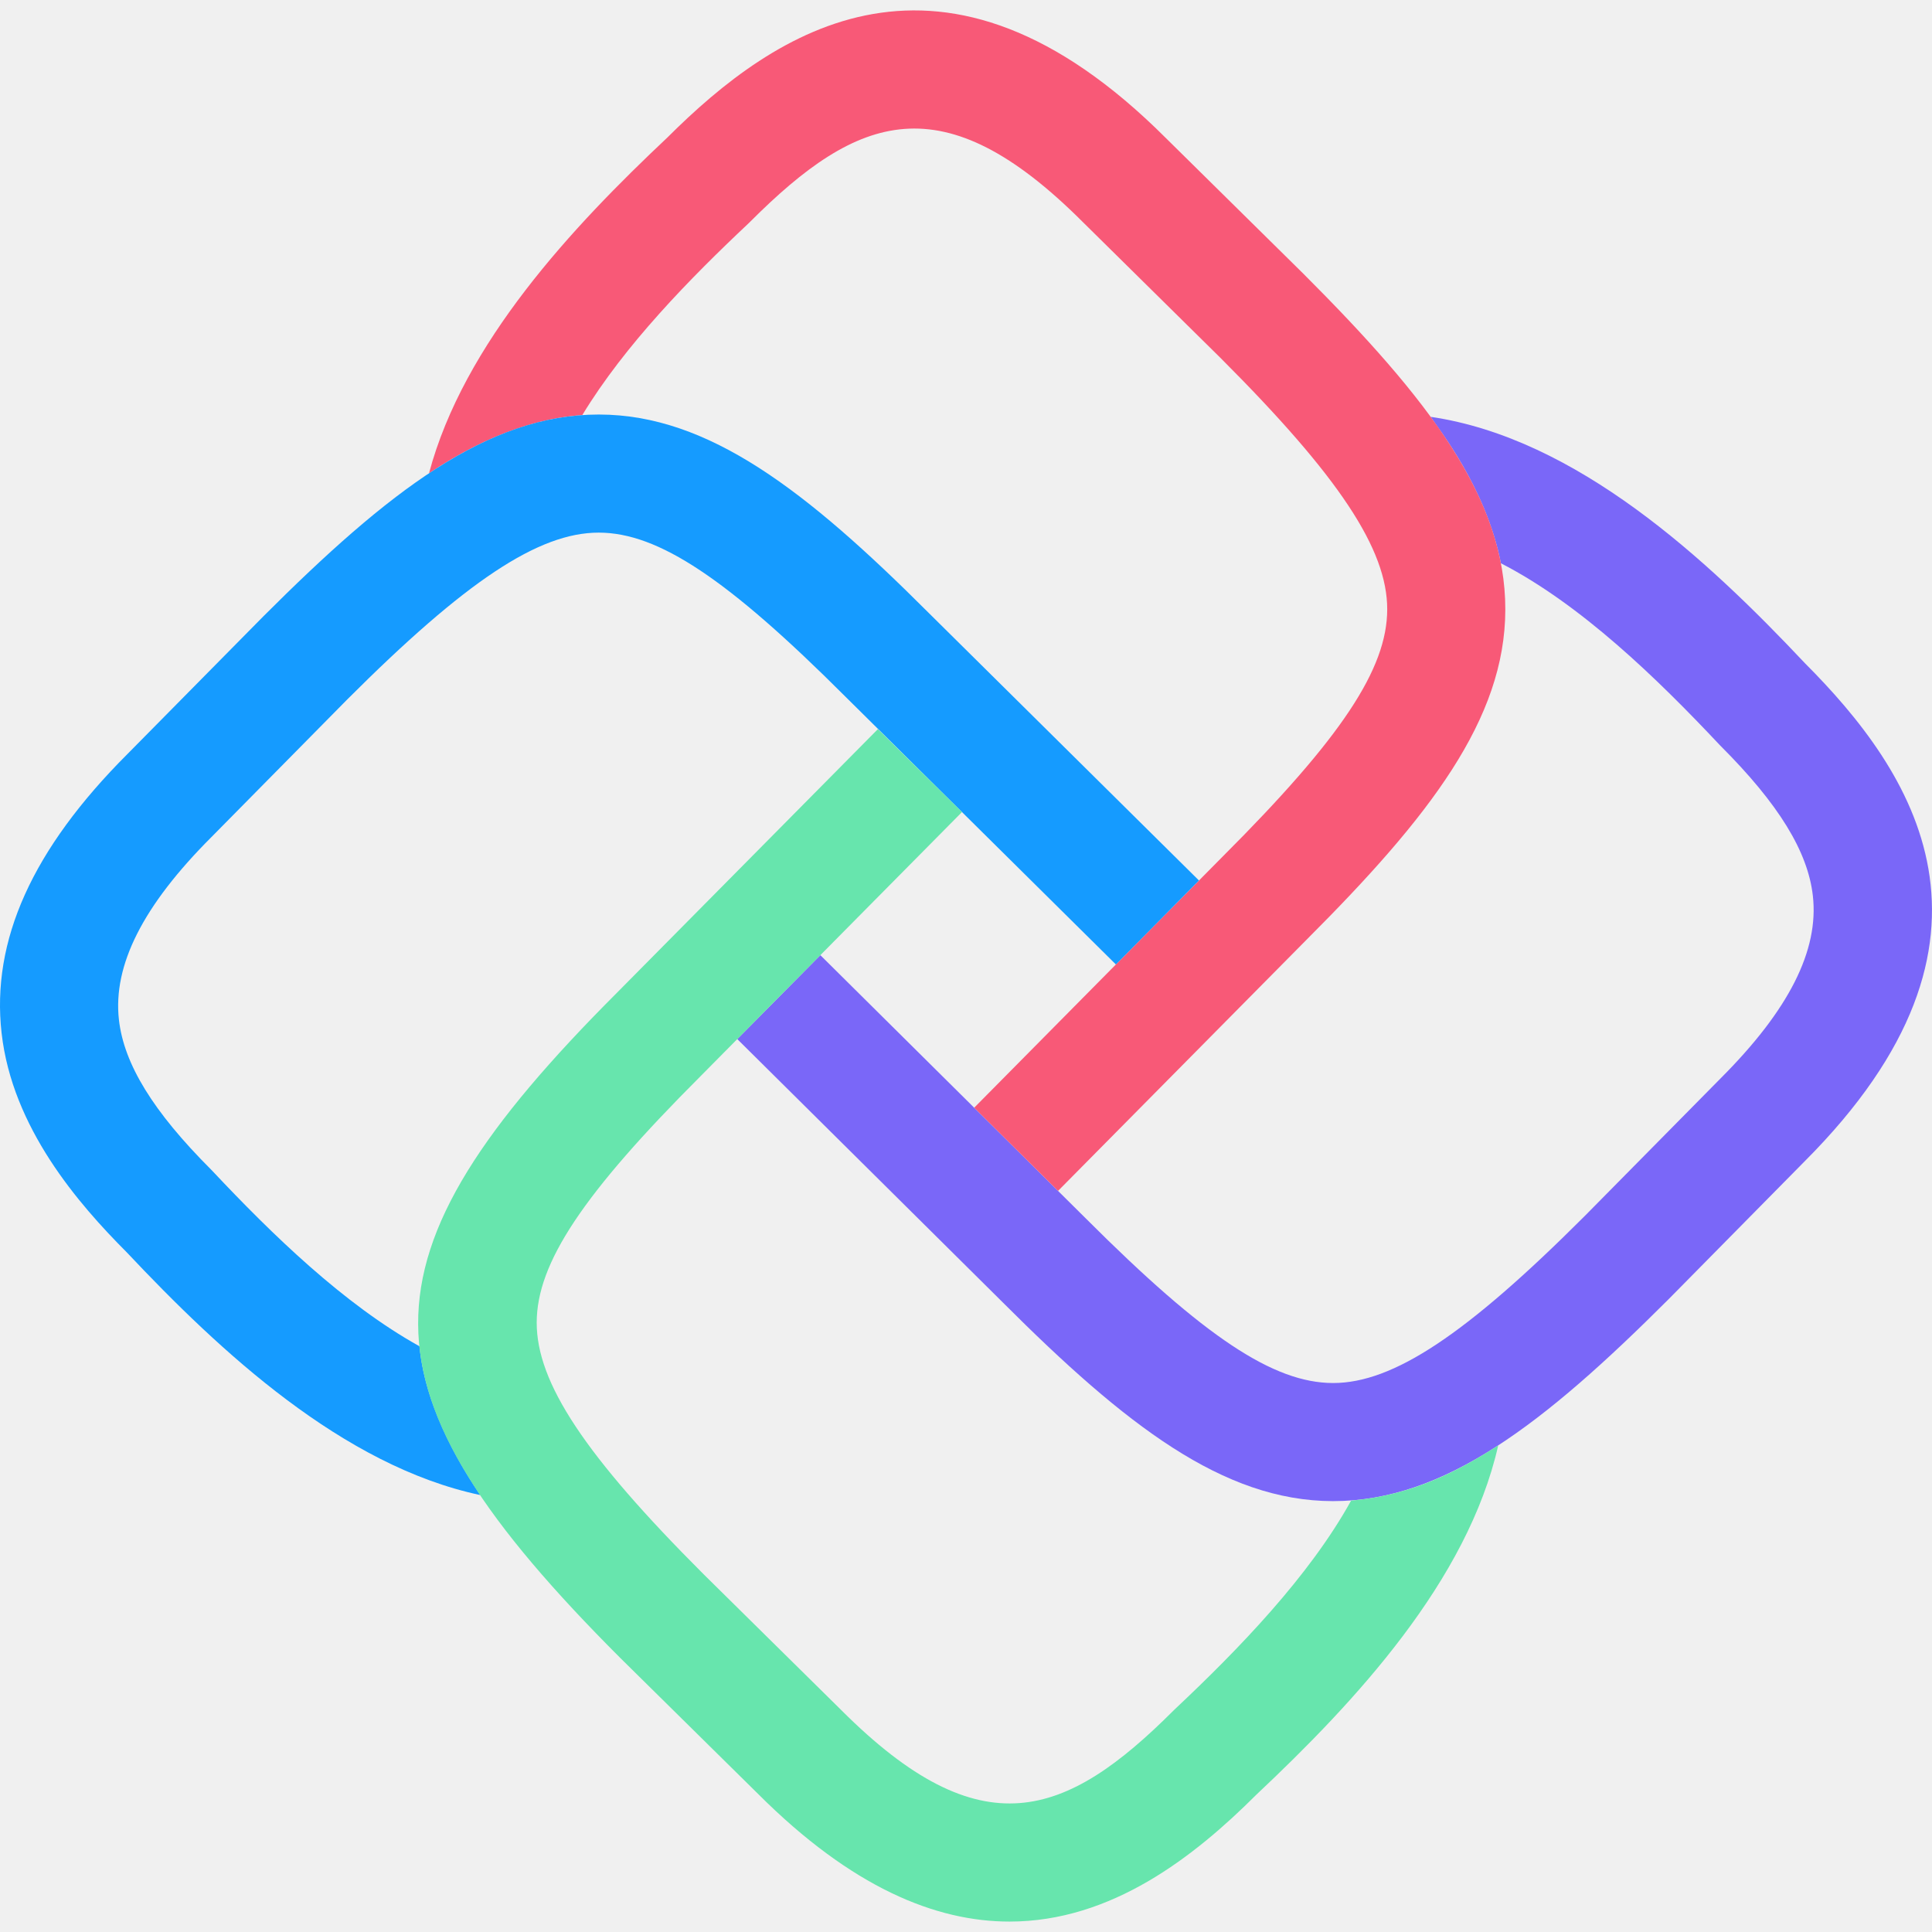
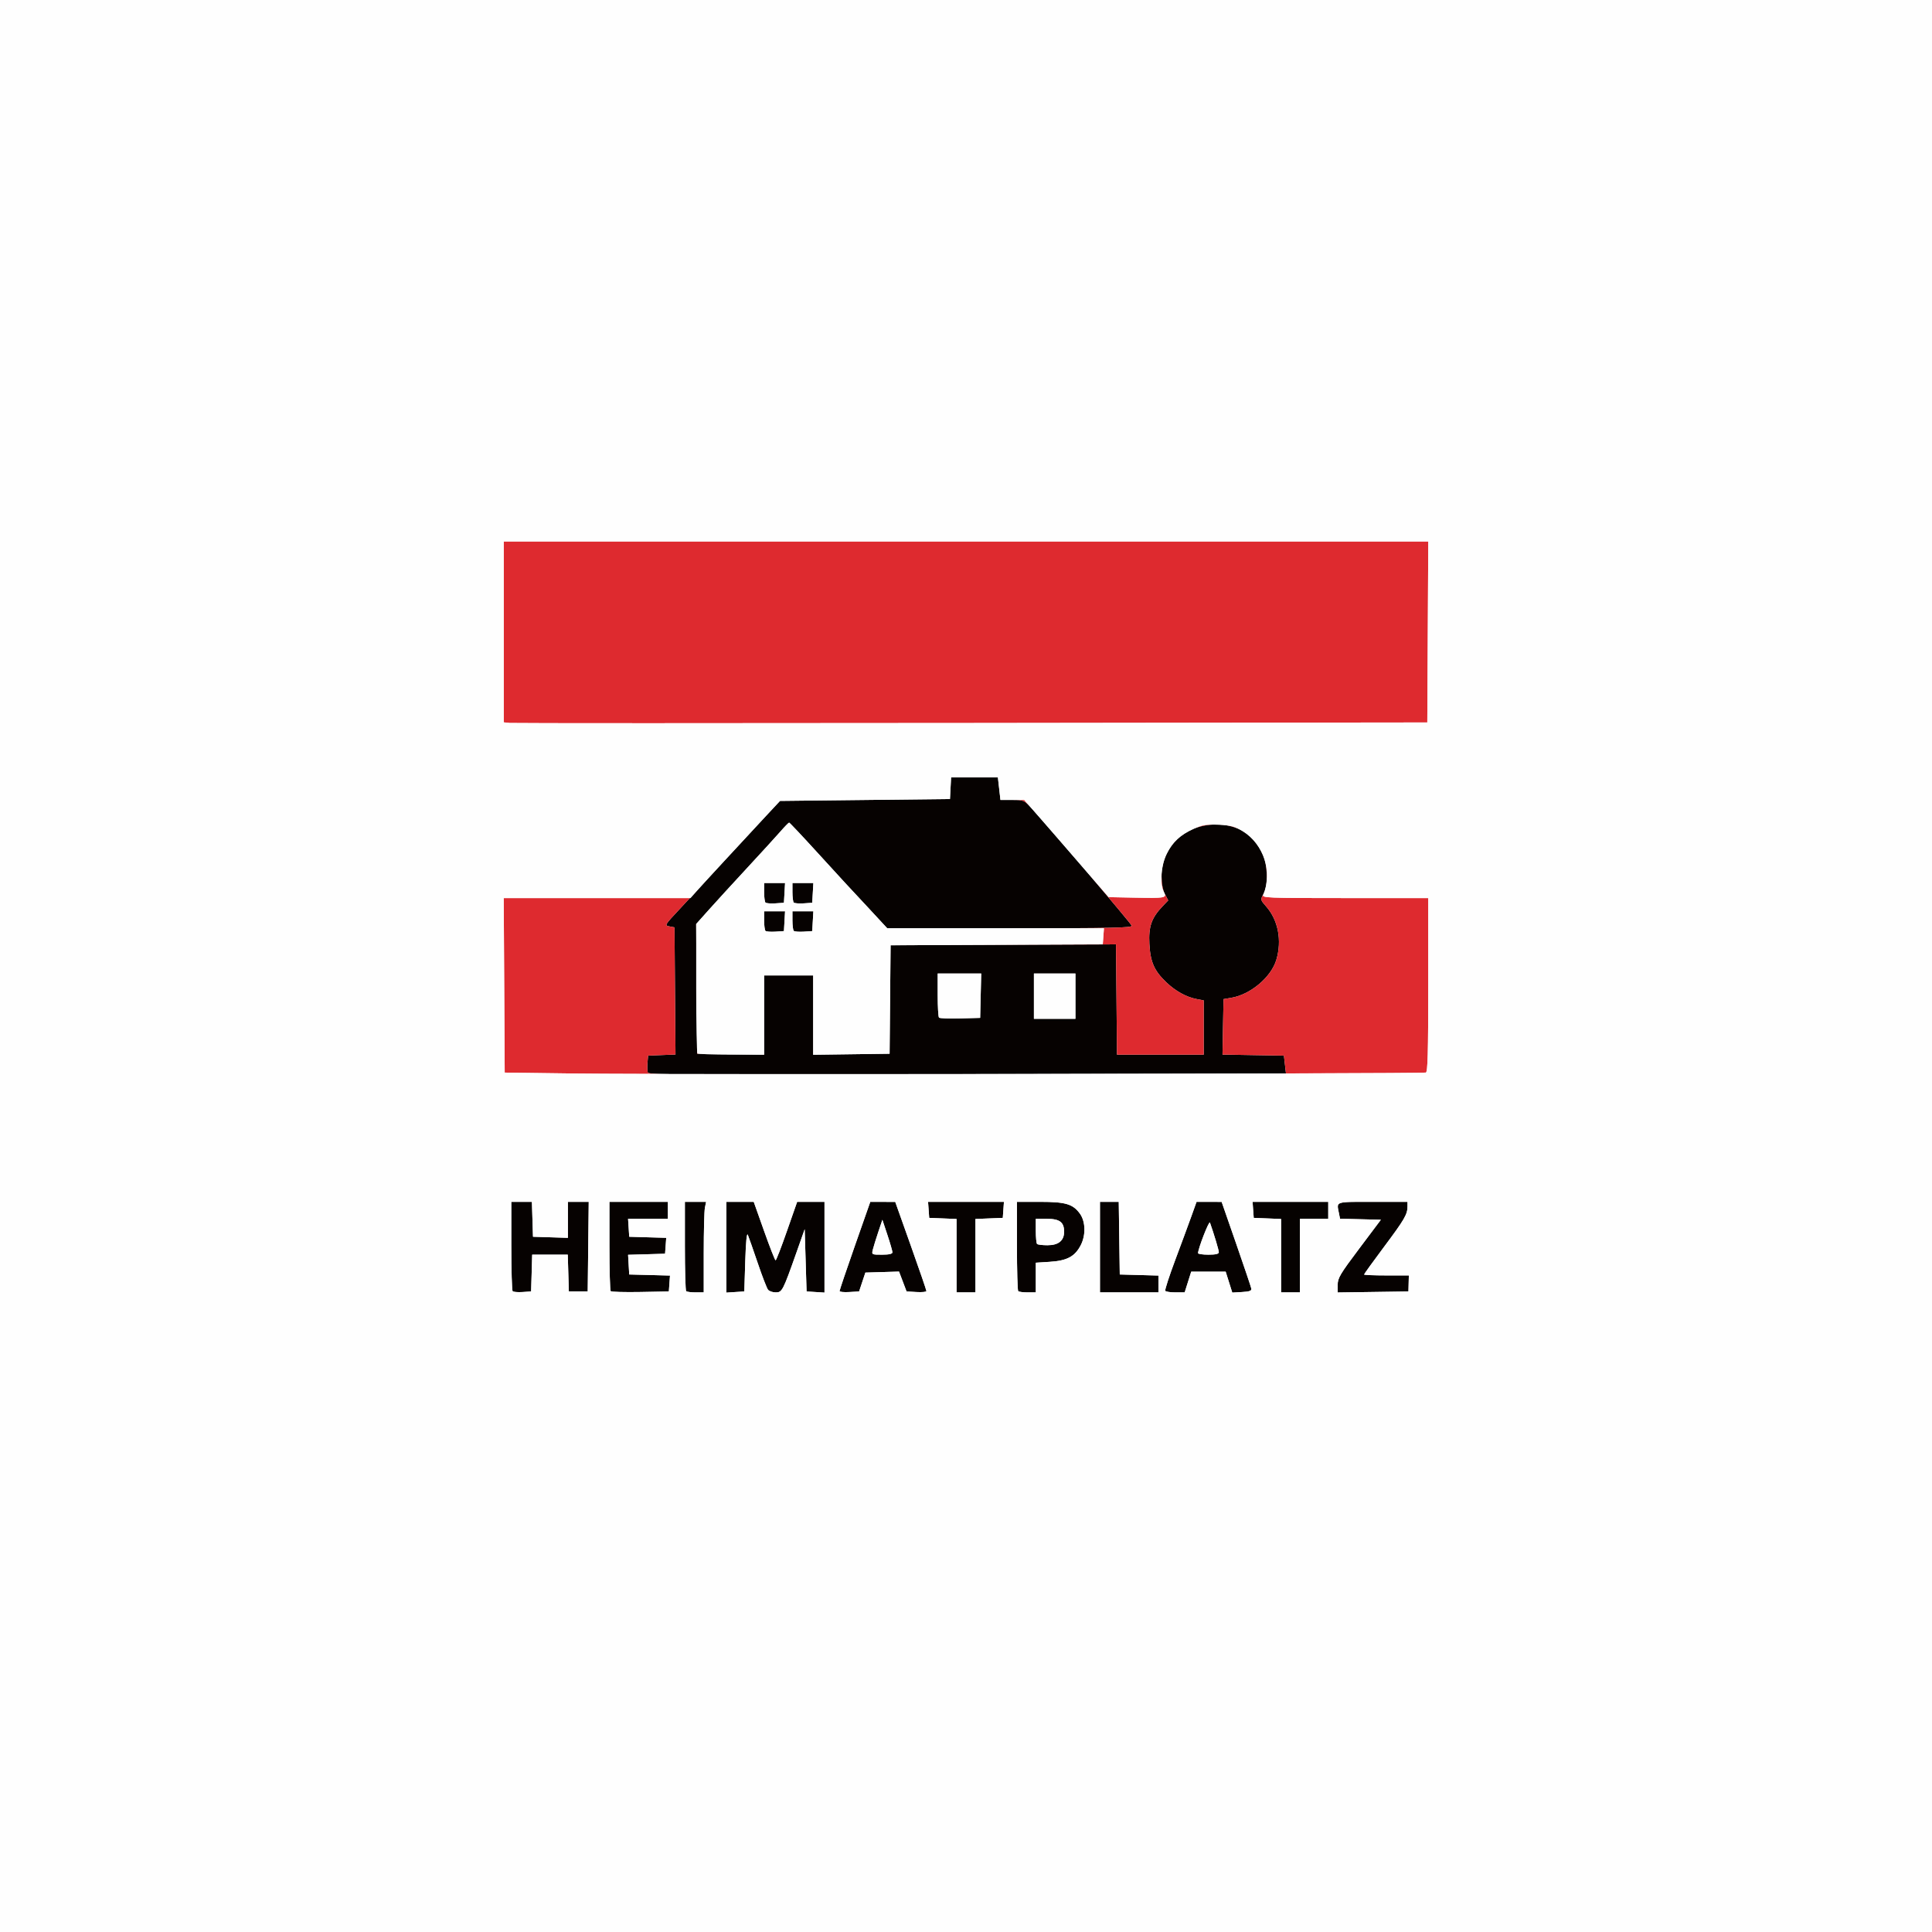
- <svg xmlns="http://www.w3.org/2000/svg" xmlns:xlink="http://www.w3.org/1999/xlink" width="450" height="450" viewBox="0 0 50.37 49.827" version="1.1" id="svg151">
-   <defs id="defs105">
-     <path id="aj28a0fd1a" d="M 1.738,0.156 3.927,2.323 2.347,3.919 0.101,1.81 Z" />
-     <path id="fdje57jgic" d="M 2.201,0.066 3.855,1.703 1.69,3.894 0.093,2.311 Z" />
-     <path id="6bg72xwlze" d="M 2.398,0.044 3.994,1.624 1.886,3.869 0.232,2.232 Z" />
-     <path id="eaqjnja8wg" d="M 1.736,0.023 3.981,2.132 2.344,3.786 0.156,1.619 Z" />
-   </defs>
-   <g fill="none" fill-rule="evenodd" id="g149" transform="translate(-2.9304427e-4,-1.6465461e-4)">
-     <g id="g147">
-       <g id="g145">
-         <path fill="#7a67f8" d="M 34.758,38.865 H 34.746 C 31.892,38.86 29.342,36.882 26.152,33.692 l -6.93,-6.873 2.166,-2.188 6.937,6.88 c 3.075,3.074 4.876,4.272 6.427,4.275 h 0.005 c 1.567,0 3.467,-1.262 6.558,-4.353 l 3.541,-3.587 c 1.784,-1.784 2.57,-3.34 2.408,-4.762 -0.13,-1.156 -0.894,-2.397 -2.401,-3.904 L 44.83,19.146 C 43.202,17.414 41.211,15.483 39.131,14.414 38.745,12.437 37.48,10.881 37.3,10.596 c 3.803,0.559 7.197,3.703 9.758,6.424 2.788,2.794 5.803,7.176 -0.018,12.996 l -3.54,3.588 c -3.251,3.25 -5.844,5.261 -8.742,5.261" id="path107" />
-         <path fill="#f85977" d="m 25.399,28.608 6.492,-6.562 c 3.076,-3.076 4.274,-4.877 4.276,-6.428 0.004,-1.567 -1.257,-3.469 -4.352,-6.563 L 28.228,5.515 C 24.58,1.867 22.369,2.699 19.561,5.507 L 19.528,5.54 c -1.54,1.448 -3.237,3.182 -4.346,5.01 -1.031,0.073 -2.361,0.424 -3.997,1.518 0.906,-3.397 3.737,-6.422 6.216,-8.755 2.794,-2.789 7.177,-5.804 12.997,0.017 l 3.588,3.54 c 3.255,3.256 5.266,5.851 5.26,8.754 -0.005,2.854 -1.982,5.404 -5.172,8.594 l -6.489,6.559 z" id="path109" />
-         <path fill="#159bff" d="M 12.522,38.707 C 8.939,37.946 5.746,34.972 3.308,32.382 2.035,31.106 0.321,29.13 0.042,26.663 c -0.274,-2.414 0.8,-4.795 3.283,-7.278 l 3.542,-3.588 c 3.25,-3.25 5.843,-5.261 8.74,-5.261 h 0.013 c 2.854,0.005 5.404,1.983 8.593,5.172 l 7.046,6.976 -2.165,2.19 -7.053,-6.983 c -3.076,-3.076 -4.876,-4.273 -6.427,-4.276 h -0.006 c -1.566,0 -3.466,1.261 -6.557,4.352 L 5.51,21.555 c -1.784,1.784 -2.57,3.34 -2.409,4.762 0.131,1.156 0.894,2.396 2.402,3.904 l 0.033,0.034 c 1.55,1.649 3.43,3.479 5.401,4.573 0.168,1.739 1.2,3.297 1.585,3.88" id="path111" />
-         <path fill="#67e5ad" d="m 26.32,49.827 c -1.925,0 -4.114,-0.886 -6.557,-3.33 l -3.588,-3.54 C 9.167,35.949 9.151,32.546 16.086,25.61 l 6.802,-6.872 2.193,2.162 -6.812,6.882 c -3.076,3.076 -4.273,4.877 -4.276,6.427 -0.003,1.568 1.258,3.47 4.352,6.563 l 3.588,3.541 c 3.646,3.647 5.858,2.816 8.666,0.008 l 0.034,-0.033 c 1.654,-1.555 3.5,-3.46 4.593,-5.437 1.661,-0.14 2.9,-0.841 3.835,-1.438 -0.8,3.537 -3.738,6.69 -6.302,9.102 -1.62,1.618 -3.777,3.312 -6.439,3.312" id="path113" />
-         <g transform="translate(21.154,18.577)" id="g120">
-           <mask id="8jptpqrneb" fill="#ffffff">
-             <use xlink:href="#aj28a0fd1a" id="use115" />
-           </mask>
-           <path d="M 0.101,1.81 1.738,0.156 3.927,2.323 2.347,3.919 Z" mask="url(#8jptpqrneb)" id="path118" />
-         </g>
-         <g transform="translate(27.404,20.981)" id="g127">
-           <mask id="b2iljpfwbd" fill="#ffffff">
-             <use xlink:href="#fdje57jgic" id="use122" />
-           </mask>
-           <path d="M 2.201,0.066 3.855,1.703 1.69,3.894 0.093,2.311 Z" mask="url(#b2iljpfwbd)" id="path125" />
-         </g>
-         <g transform="translate(18.99,24.587)" id="g134">
-           <mask id="gj70tyfpnf" fill="#ffffff">
-             <use xlink:href="#6bg72xwlze" id="use129" />
-           </mask>
-           <path d="M 1.886,3.869 0.232,2.232 2.398,0.044 3.994,1.624 Z" mask="url(#gj70tyfpnf)" id="path132" />
-         </g>
-         <g transform="translate(25.24,26.99)" id="g141">
-           <mask id="z7vhvduckh" fill="#ffffff">
-             <use xlink:href="#eaqjnja8wg" id="use136" />
-           </mask>
-           <path d="M 3.981,2.132 2.344,3.786 0.156,1.619 1.736,0.023 Z" mask="url(#z7vhvduckh)" id="path139" />
-         </g>
-       </g>
-     </g>
+ <svg xmlns="http://www.w3.org/2000/svg" width="1024" height="1024" viewBox="0 0 1024 1024">
+   <g>
+     <path d="M 638.05 569.02 C614.10,569.03 538.11,569.23 469.19,569.45 C366.01,569.78 343.79,569.62 343.37,568.53 C343.09,567.80 343.01,565.48 343.18,563.36 L 343.50 559.50 L 358.03 558.91 L 357.76 525.22 L 357.50 491.52 L 354.80 491.01 C352.15,490.51 352.24,490.34 360.06,482.00 C364.44,477.33 374.65,466.31 382.76,457.53 C390.87,448.74 401.08,437.72 405.46,433.03 L 413.42 424.50 L 458.46 424.00 L 503.50 423.50 L 504.10 412.00 L 528.90 412.00 L 530.26 424.00 L 536.50 424.00 C542.58,424.00 542.85,424.11 546.62,428.28 C558.70,441.60 599.55,489.49 599.82,490.64 C600.09,491.78 589.48,492.00 535.20,492.00 L 470.25 492.00 L 459.37 480.25 C453.39,473.79 448.26,468.27 447.97,468.00 C447.68,467.73 440.99,460.41 433.10,451.75 C425.21,443.09 418.53,436.00 418.26,436.00 C417.98,436.00 415.90,438.13 413.63,440.74 C411.36,443.34 403.42,452.03 396.00,460.04 C388.58,468.05 379.46,478.02 375.74,482.18 L 368.97 489.76 L 369.24 524.13 L 369.50 558.50 L 405.00 559.05 L 405.00 517.00 L 431.00 517.00 L 431.00 559.04 L 471.50 558.50 L 471.77 529.75 L 472.03 501.00 L 528.02 500.80 C558.81,500.69 585.69,500.58 587.75,500.55 L 591.50 500.50 L 591.77 529.75 L 592.03 559.00 L 638.00 559.00 L 638.00 530.22 L 634.30 529.53 C628.83,528.50 623.06,525.32 618.17,520.65 C611.74,514.50 609.73,509.94 609.20,500.29 C608.70,491.13 610.33,486.48 616.17,480.36 L 619.17 477.23 L 617.41 473.86 C616.30,471.74 615.65,468.28 615.65,464.50 C615.65,448.86 628.08,437.00 644.46,437.00 C656.27,437.00 664.54,442.32 669.34,453.00 C671.96,458.84 672.15,469.19 669.72,473.71 C668.00,476.91 668.00,476.93 671.09,480.44 C677.48,487.72 679.53,498.47 676.49,508.71 C673.77,517.88 662.85,527.11 652.66,528.84 L 648.50 529.55 L 648.22 544.25 L 647.95 558.95 L 664.22 559.23 L 680.50 559.50 L 681.59 569.00 ZM 395.00 668.50 L 394.50 684.50 L 389.75 684.80 L 385.00 685.11 L 385.00 637.00 L 392.25 637.00 L 399.50 637.01 L 405.00 652.50 C408.02,661.02 410.76,667.99 411.08,668.00 C411.41,668.00 414.11,661.03 417.08,652.51 L 422.50 637.02 L 429.75 637.01 L 437.00 637.00 L 437.00 685.11 L 432.25 684.80 L 427.50 684.50 L 426.50 651.50 L 422.09 664.00 C414.96,684.17 414.53,685.00 411.16,685.00 C409.56,685.00 407.72,684.37 407.09,683.61 C406.45,682.84 403.97,676.43 401.58,669.36 C399.18,662.29 396.83,655.60 396.36,654.50 C395.81,653.22 395.32,658.27 395.00,668.50 ZM 631.37 674.00 L 627.90 685.00 L 623.01 685.00 C620.32,685.00 617.89,684.62 617.60,684.17 C617.32,683.71 619.69,676.39 622.86,667.92 C626.04,659.44 629.89,649.01 631.42,644.75 L 634.20 637.00 L 640.85 637.01 L 647.50 637.03 L 655.23 659.26 C659.48,671.49 663.08,682.17 663.23,683.00 C663.44,684.15 662.28,684.57 658.32,684.80 L 653.13 685.10 L 649.63 674.00 ZM 458.67 674.50 L 455.34 684.50 L 450.17 684.80 C447.33,684.97 444.99,684.74 444.98,684.30 C444.97,683.86 448.63,673.04 453.11,660.25 L 461.27 637.00 L 467.88 637.02 L 474.50 637.03 L 482.77 660.27 C487.32,673.05 491.04,683.86 491.02,684.30 C491.01,684.74 488.64,684.97 485.75,684.80 L 480.50 684.50 L 476.50 673.96 L 467.58 674.23 ZM 281.79 674.75 L 281.50 684.50 L 276.96 684.80 C274.47,684.96 272.10,684.77 271.71,684.38 C271.32,683.99 271.00,673.17 271.00,660.33 L 271.00 637.00 L 281.92 637.00 L 282.21 646.25 L 282.50 655.50 L 301.00 656.08 L 301.00 637.00 L 312.04 637.00 L 311.50 684.50 L 301.50 684.50 L 301.21 674.75 L 300.93 665.00 L 282.07 665.00 ZM 549.00 669.26 L 549.00 685.00 L 544.67 685.00 C542.28,685.00 540.03,684.70 539.67,684.33 C539.30,683.97 539.00,673.17 539.00,660.33 L 539.00 637.00 L 551.25 637.00 C564.73,637.00 568.63,638.15 572.32,643.18 C575.38,647.35 575.59,654.61 572.82,659.98 C569.70,665.99 565.59,668.20 556.39,668.79 ZM 354.81 680.28 L 354.50 684.50 L 339.44 684.78 C331.16,684.93 324.07,684.74 323.69,684.36 C323.31,683.98 323.00,673.17 323.00,660.33 L 323.00 637.00 L 354.00 637.00 L 354.00 646.00 L 332.89 646.00 L 333.20 650.75 L 333.50 655.50 L 343.31 655.79 L 353.11 656.07 L 352.81 660.29 L 352.50 664.50 L 342.70 664.79 L 332.90 665.07 L 333.20 670.29 L 333.50 675.50 L 344.31 675.78 L 355.11 676.07 ZM 746.61 680.25 L 746.50 684.50 L 727.75 684.77 L 709.00 685.04 L 709.00 681.00 C709.00,677.40 710.25,675.30 720.45,661.73 L 731.89 646.50 L 721.07 646.22 L 710.24 645.94 L 709.62 642.84 C709.56,642.54 709.50,642.25 709.44,641.97 C709.10,640.34 708.87,639.24 709.28,638.51 C710.13,636.99 713.71,636.99 724.65,637.00 C725.55,637.00 726.50,637.00 727.50,637.00 L 746.00 637.00 L 746.00 639.43 C746.00,643.63 744.48,646.26 733.59,660.83 C727.77,668.63 723.00,675.23 723.00,675.51 C723.00,675.78 728.34,676.00 734.86,676.00 L 746.72 676.00 ZM 689.00 646.00 L 689.00 685.00 L 679.00 685.00 L 679.00 646.09 L 664.50 645.50 L 663.89 637.00 L 704.00 637.00 L 704.00 646.00 ZM 517.00 646.09 L 517.00 685.00 L 507.00 685.00 L 507.00 646.09 L 492.50 645.50 L 491.89 637.00 L 532.11 637.00 L 531.50 645.50 ZM 614.00 676.07 L 614.00 685.00 L 583.00 685.00 L 583.00 637.00 L 592.96 637.00 L 593.50 675.50 ZM 497.70 539.37 C498.08,539.75 503.15,539.94 508.95,539.78 L 519.50 539.50 L 520.06 516.00 L 497.00 516.00 L 497.00 527.33 C497.00,533.57 497.31,538.98 497.70,539.37 ZM 548.00 516.00 L 548.00 540.00 L 570.00 540.00 L 570.00 516.00 ZM 373.00 664.12 L 373.00 685.00 L 368.67 685.00 C366.28,685.00 364.03,684.70 363.67,684.33 C363.30,683.97 363.00,673.17 363.00,660.33 L 363.00 637.00 L 374.25 637.00 L 373.62 640.12 C373.28,641.84 373.00,652.64 373.00,664.12 ZM 549.67 659.33 C550.03,659.70 552.51,660.00 555.17,660.00 C561.01,660.00 564.00,657.58 564.00,652.83 C564.00,647.77 561.63,646.00 554.85,646.00 L 549.00 646.00 L 549.00 652.33 C549.00,655.82 549.30,658.97 549.67,659.33 ZM 415.80 488.25 L 415.50 493.50 L 410.96 493.80 C408.47,493.96 406.10,493.77 405.71,493.38 C405.32,492.99 405.00,490.49 405.00,487.83 L 405.00 483.00 L 416.10 483.00 ZM 430.80 488.25 L 430.50 493.50 L 425.96 493.80 C423.47,493.96 421.10,493.77 420.71,493.38 C420.32,492.99 420.00,490.49 420.00,487.83 L 420.00 483.00 L 431.10 483.00 ZM 415.80 473.25 L 415.50 478.50 L 410.96 478.80 C408.47,478.96 406.10,478.77 405.71,478.38 C405.32,477.99 405.00,475.49 405.00,472.83 L 405.00 468.00 L 416.10 468.00 ZM 430.80 473.25 L 430.50 478.50 L 425.96 478.80 C423.47,478.96 421.10,478.77 420.71,478.38 C420.32,477.99 420.00,475.49 420.00,472.83 L 420.00 468.00 L 431.10 468.00 ZM 462.64 662.25 C461.96,665.00 461.96,665.00 467.48,665.00 C471.22,665.00 473.00,664.60 473.00,663.75 C473.00,663.07 471.80,658.91 470.34,654.52 L 467.68 646.52 L 465.50 653.01 C464.30,656.58 463.02,660.74 462.64,662.25 ZM 635.00 664.20 C635.00,664.64 637.47,665.00 640.50,665.00 C644.36,665.00 646.00,664.61 646.00,663.69 C646.00,662.61 643.45,654.09 641.30,648.00 C640.86,646.74 635.00,661.80 635.00,664.20 Z" fill="rgb(6,2,1)" />
+     <path d="M 756.76 334.96 L 756.50 382.92 L 515.00 383.21 C382.17,383.37 272.04,383.36 270.25,383.19 L 267.00 382.87 L 267.00 287.00 L 757.02 287.00 ZM 755.75 568.49 C755.25,568.66 725.56,568.81 681.59,568.94 L 680.50 559.50 L 664.22 559.23 L 647.95 558.95 L 648.22 544.25 L 648.50 529.55 L 652.66 528.84 C662.85,527.11 673.77,517.88 676.49,508.71 C679.53,498.47 677.48,487.72 671.09,480.44 C668.00,476.93 668.00,476.91 669.72,473.71 C669.76,473.63 669.80,473.55 669.84,473.46 C669.74,473.73 669.64,473.99 669.53,474.25 C668.83,475.90 671.27,476.00 712.89,476.00 L 757.00 476.00 L 757.00 522.03 C757.00,557.96 756.73,568.16 755.75,568.49 ZM 349.09 569.20 C328.11,569.15 312.83,569.09 306.00,569.00 L 267.50 568.50 L 267.24 522.25 L 266.98 476.00 L 365.65 476.00 C363.38,478.45 361.43,480.53 360.06,482.00 C352.24,490.34 352.15,490.51 354.80,491.01 L 357.50 491.52 L 357.76 525.22 L 358.03 558.91 L 343.50 559.50 L 343.18 563.36 C343.01,565.48 343.09,567.80 343.37,568.53 C343.48,568.81 345.05,569.03 349.09,569.20 ZM 617.25 473.53 C617.30,473.65 617.36,473.76 617.41,473.86 L 619.17 477.23 L 616.17 480.36 C610.33,486.48 608.70,491.13 609.20,500.29 C609.73,509.94 611.74,514.50 618.17,520.65 C623.06,525.32 628.83,528.50 634.30,529.53 L 638.00 530.22 L 638.00 559.00 L 592.03 559.00 L 591.77 529.75 L 591.50 500.50 L 587.75 500.55 C585.69,500.58 558.81,500.69 528.02,500.80 L 488.33 500.94 L 528.27 500.76 L 584.50 500.50 L 585.11 492.00 L 535.20 492.00 C589.48,492.00 600.09,491.78 599.82,490.64 C599.68,490.04 588.66,476.91 576.38,462.54 L 587.61 475.50 L 601.51 475.78 C616.32,476.08 618.31,475.97 617.25,473.53 ZM 638.05 569.02 L 654.39 569.01 C626.26,569.08 594.38,569.14 561.56,569.18 C596.19,569.09 624.93,569.03 638.05,569.02 ZM 546.44 428.08 C542.85,424.12 542.48,424.00 536.56,424.00 L 542.87 424.00 ZM 615.73 462.43 C615.68,463.11 615.65,463.80 615.65,464.50 C615.65,467.98 616.21,471.20 617.16,473.34 C617.07,473.16 616.97,472.97 616.86,472.76 C615.63,470.48 615.29,466.54 615.73,462.43 ZM 642.61 437.05 C639.39,437.23 636.33,437.87 633.52,438.92 C636.75,437.49 638.74,437.03 642.61,437.05 ZM 671.15 468.76 C671.65,465.15 671.47,460.76 670.63,457.02 C671.63,460.83 671.84,464.85 671.15,468.76 ZM 656.79 439.48 C654.74,438.53 652.51,437.85 650.10,437.45 C652.86,437.76 654.63,438.32 656.79,439.48 ZM 369.67 558.33 C369.73,558.40 370.02,558.46 370.51,558.52 L 369.50 558.50 L 369.49 556.90 C369.54,557.78 369.60,558.27 369.67,558.33 ZM 405.00 559.05 L 402.00 559.00 L 405.00 559.00 ZM 368.97 489.76 L 369.00 489.73 L 369.00 493.22 ZM 624.10 444.71 C623.40,445.37 622.74,446.06 622.11,446.78 C622.73,446.05 623.39,445.36 624.10,444.71 Z" fill="rgb(222,42,47)" />
+     <path d="M 0.00 512.00 L 0.00 0.00 L 512.00 0.00 L 1024.00 0.00 L 1024.00 512.00 L 1024.00 1024.00 L 512.00 1024.00 L 0.00 1024.00 L 0.00 512.00 ZM 281.79 674.75 L 282.07 665.00 L 291.50 665.00 L 300.93 665.00 L 301.21 674.75 L 301.50 684.50 L 306.50 684.50 L 311.50 684.50 L 311.77 660.75 L 312.04 637.00 L 306.52 637.00 L 301.00 637.00 L 301.00 646.54 L 301.00 656.08 L 291.75 655.79 L 282.50 655.50 L 282.21 646.25 L 281.92 637.00 L 276.46 637.00 L 271.00 637.00 L 271.00 660.33 C271.00,673.17 271.32,683.99 271.71,684.38 C272.10,684.77 274.47,684.96 276.96,684.80 L 281.50 684.50 L 281.79 674.75 ZM 354.81 680.28 L 355.11 676.07 L 344.31 675.78 L 333.50 675.50 L 333.20 670.29 L 332.90 665.07 L 342.70 664.79 L 352.50 664.50 L 352.81 660.29 L 353.11 656.07 L 343.31 655.79 L 333.50 655.50 L 333.20 650.75 L 332.89 646.00 L 343.45 646.00 L 354.00 646.00 L 354.00 641.50 L 354.00 637.00 L 338.50 637.00 L 323.00 637.00 L 323.00 660.33 C323.00,673.17 323.31,683.98 323.69,684.36 C324.07,684.74 331.16,684.93 339.44,684.78 L 354.50 684.50 L 354.81 680.28 ZM 373.00 664.12 C373.00,652.64 373.28,641.84 373.62,640.12 L 374.25 637.00 L 368.62 637.00 L 363.00 637.00 L 363.00 660.33 C363.00,673.17 363.30,683.97 363.67,684.33 C364.03,684.70 366.28,685.00 368.67,685.00 L 373.00 685.00 L 373.00 664.12 ZM 395.00 668.50 C395.32,658.27 395.81,653.22 396.36,654.50 C396.83,655.60 399.18,662.29 401.58,669.36 C403.97,676.43 406.45,682.84 407.09,683.61 C407.72,684.37 409.56,685.00 411.16,685.00 C414.53,685.00 414.96,684.17 422.09,664.00 L 426.50 651.50 L 427.00 668.00 L 427.50 684.50 L 432.25 684.80 L 437.00 685.11 L 437.00 661.05 L 437.00 637.00 L 429.75 637.01 L 422.50 637.02 L 417.08 652.51 C414.11,661.03 411.41,668.00 411.08,668.00 C410.76,667.99 408.02,661.02 405.00,652.50 L 399.50 637.01 L 392.25 637.00 L 385.00 637.00 L 385.00 661.05 L 385.00 685.11 L 389.75 684.80 L 394.50 684.50 L 395.00 668.50 ZM 457.00 679.50 L 458.67 674.50 L 467.58 674.23 L 476.50 673.96 L 478.50 679.23 L 480.50 684.50 L 485.75 684.80 C488.64,684.97 491.01,684.74 491.02,684.30 C491.04,683.86 487.32,673.05 482.77,660.27 L 474.50 637.03 L 467.88 637.02 L 461.27 637.00 L 453.11 660.25 C448.63,673.04 444.97,683.86 444.98,684.30 C444.99,684.74 447.33,684.97 450.17,684.80 L 455.34 684.50 L 457.00 679.50 ZM 517.00 665.54 L 517.00 646.09 L 524.25 645.79 L 531.50 645.50 L 531.81 641.25 L 532.11 637.00 L 512.00 637.00 L 491.89 637.00 L 492.19 641.25 L 492.50 645.50 L 499.75 645.79 L 507.00 646.09 L 507.00 665.54 L 507.00 685.00 L 512.00 685.00 L 517.00 685.00 L 517.00 665.54 ZM 549.00 677.13 L 549.00 669.26 L 556.39 668.79 C565.59,668.20 569.70,665.99 572.82,659.98 C575.59,654.61 575.38,647.35 572.32,643.18 C568.63,638.15 564.73,637.00 551.25,637.00 L 539.00 637.00 L 539.00 660.33 C539.00,673.17 539.30,683.97 539.67,684.33 C540.03,684.70 542.28,685.00 544.67,685.00 L 549.00 685.00 L 549.00 677.13 ZM 614.00 680.53 L 614.00 676.07 L 603.75 675.78 L 593.50 675.50 L 593.23 656.25 L 592.96 637.00 L 587.98 637.00 L 583.00 637.00 L 583.00 661.00 L 583.00 685.00 L 598.50 685.00 L 614.00 685.00 L 614.00 680.53 ZM 629.63 679.50 L 631.37 674.00 L 640.50 674.00 L 649.63 674.00 L 651.38 679.55 L 653.13 685.10 L 658.32 684.80 C662.28,684.57 663.44,684.15 663.23,683.00 C663.08,682.17 659.48,671.49 655.23,659.26 L 647.50 637.03 L 640.85 637.01 L 634.20 637.00 L 631.42 644.75 C629.89,649.01 626.04,659.44 622.86,667.92 C619.69,676.39 617.32,683.71 617.60,684.17 C617.89,684.62 620.32,685.00 623.01,685.00 L 627.90 685.00 L 629.63 679.50 ZM 689.00 665.50 L 689.00 646.00 L 696.50 646.00 L 704.00 646.00 L 704.00 641.50 L 704.00 637.00 L 683.94 637.00 L 663.89 637.00 L 664.19 641.25 L 664.50 645.50 L 671.75 645.79 L 679.00 646.09 L 679.00 665.54 L 679.00 685.00 L 684.00 685.00 L 689.00 685.00 L 689.00 665.50 ZM 746.61 680.25 L 746.72 676.00 L 734.86 676.00 C728.34,676.00 723.00,675.78 723.00,675.51 C723.00,675.23 727.77,668.63 733.59,660.83 C744.48,646.26 746.00,643.63 746.00,639.43 L 746.00 637.00 L 727.50 637.00 C707.40,637.00 708.39,636.68 709.62,642.84 L 710.24 645.94 L 721.07 646.22 L 731.89 646.50 L 720.45 661.73 C710.25,675.30 709.00,677.40 709.00,681.00 L 709.00 685.04 L 727.75 684.77 L 746.50 684.50 L 746.61 680.25 ZM 755.75 568.49 C756.73,568.16 757.00,557.96 757.00,522.03 L 757.00 476.00 L 712.89 476.00 C671.27,476.00 668.83,475.90 669.53,474.25 C674.61,462.22 669.82,447.45 658.58,440.53 C654.44,437.98 652.43,437.44 645.89,437.15 C639.31,436.85 637.32,437.17 632.81,439.24 C625.34,442.67 621.53,446.22 618.36,452.69 C615.33,458.89 614.61,468.58 616.86,472.76 C618.58,475.94 617.74,476.11 601.51,475.78 L 587.61 475.50 L 570.71 456.00 C561.42,445.27 551.35,433.69 548.34,430.25 L 542.87 424.00 L 536.56 424.00 L 530.26 424.00 L 529.58 418.00 L 528.90 412.00 L 516.50 412.00 L 504.10 412.00 L 503.80 417.75 L 503.50 423.50 L 458.46 424.00 L 413.42 424.50 L 405.46 433.05 C391.47,448.07 373.62,467.44 369.75,471.79 L 366.01 476.00 L 316.49 476.00 L 266.98 476.00 L 267.24 522.25 L 267.50 568.50 L 306.00 569.00 C350.54,569.58 753.88,569.12 755.75,568.49 ZM 756.76 334.96 L 757.02 287.00 L 512.01 287.00 L 267.00 287.00 L 267.00 334.94 L 267.00 382.87 L 270.25 383.19 C272.04,383.36 382.17,383.37 515.00,383.21 L 756.50 382.92 L 756.76 334.96 ZM 462.64 662.25 C463.02,660.74 464.30,656.58 465.50,653.01 L 467.68 646.52 L 470.34 654.52 C471.80,658.91 473.00,663.07 473.00,663.75 C473.00,664.60 471.22,665.00 467.48,665.00 C461.96,665.00 461.96,665.00 462.64,662.25 ZM 549.67 659.33 C549.30,658.97 549.00,655.82 549.00,652.33 L 549.00 646.00 L 554.85 646.00 C561.63,646.00 564.00,647.77 564.00,652.83 C564.00,657.58 561.01,660.00 555.17,660.00 C552.51,660.00 550.03,659.70 549.67,659.33 ZM 635.00 664.20 C635.00,661.80 640.86,646.74 641.30,648.00 C643.45,654.09 646.00,662.61 646.00,663.69 C646.00,664.61 644.36,665.00 640.50,665.00 C637.47,665.00 635.00,664.64 635.00,664.20 ZM 369.67 558.33 C369.30,557.97 369.00,542.38 369.00,523.70 L 369.00 489.73 L 375.75 482.17 C379.46,478.01 388.58,468.05 396.00,460.04 C403.42,452.03 411.36,443.34 413.63,440.74 C415.90,438.13 417.98,436.00 418.26,436.00 C418.53,436.00 425.21,443.09 433.10,451.75 C440.99,460.41 447.68,467.73 447.97,468.00 C448.26,468.27 453.39,473.79 459.37,480.25 L 470.25 492.00 L 527.68 492.00 L 585.11 492.00 L 584.81 496.25 L 584.50 500.50 L 528.27 500.76 L 472.03 501.02 L 471.77 529.76 L 471.50 558.50 L 451.25 558.77 L 431.00 559.04 L 431.00 538.02 L 431.00 517.00 L 418.00 517.00 L 405.00 517.00 L 405.00 538.00 L 405.00 559.00 L 387.67 559.00 C378.13,559.00 370.03,558.70 369.67,558.33 ZM 415.80 488.25 L 416.10 483.00 L 410.55 483.00 L 405.00 483.00 L 405.00 487.83 C405.00,490.49 405.32,492.99 405.71,493.38 C406.10,493.77 408.47,493.96 410.96,493.80 L 415.50 493.50 L 415.80 488.25 ZM 430.80 488.25 L 431.10 483.00 L 425.55 483.00 L 420.00 483.00 L 420.00 487.83 C420.00,490.49 420.32,492.99 420.71,493.38 C421.10,493.77 423.47,493.96 425.96,493.80 L 430.50 493.50 L 430.80 488.25 ZM 415.80 473.25 L 416.10 468.00 L 410.55 468.00 L 405.00 468.00 L 405.00 472.83 C405.00,475.49 405.32,477.99 405.71,478.38 C406.10,478.77 408.47,478.96 410.96,478.80 L 415.50 478.50 L 415.80 473.25 ZM 430.80 473.25 L 431.10 468.00 L 425.55 468.00 L 420.00 468.00 L 420.00 472.83 C420.00,475.49 420.32,477.99 420.71,478.38 C421.10,478.77 423.47,478.96 425.96,478.80 L 430.50 478.50 L 430.80 473.25 ZM 497.70 539.37 C497.31,538.98 497.00,533.57 497.00,527.33 L 497.00 516.00 L 508.53 516.00 L 520.06 516.00 L 519.78 527.75 L 519.50 539.50 L 508.95 539.78 C503.15,539.94 498.08,539.75 497.70,539.37 ZM 548.00 528.00 L 548.00 516.00 L 559.00 516.00 L 570.00 516.00 L 570.00 528.00 L 570.00 540.00 L 559.00 540.00 L 548.00 540.00 L 548.00 528.00 Z" fill="rgb(254,254,254)" />
  </g>
</svg>
